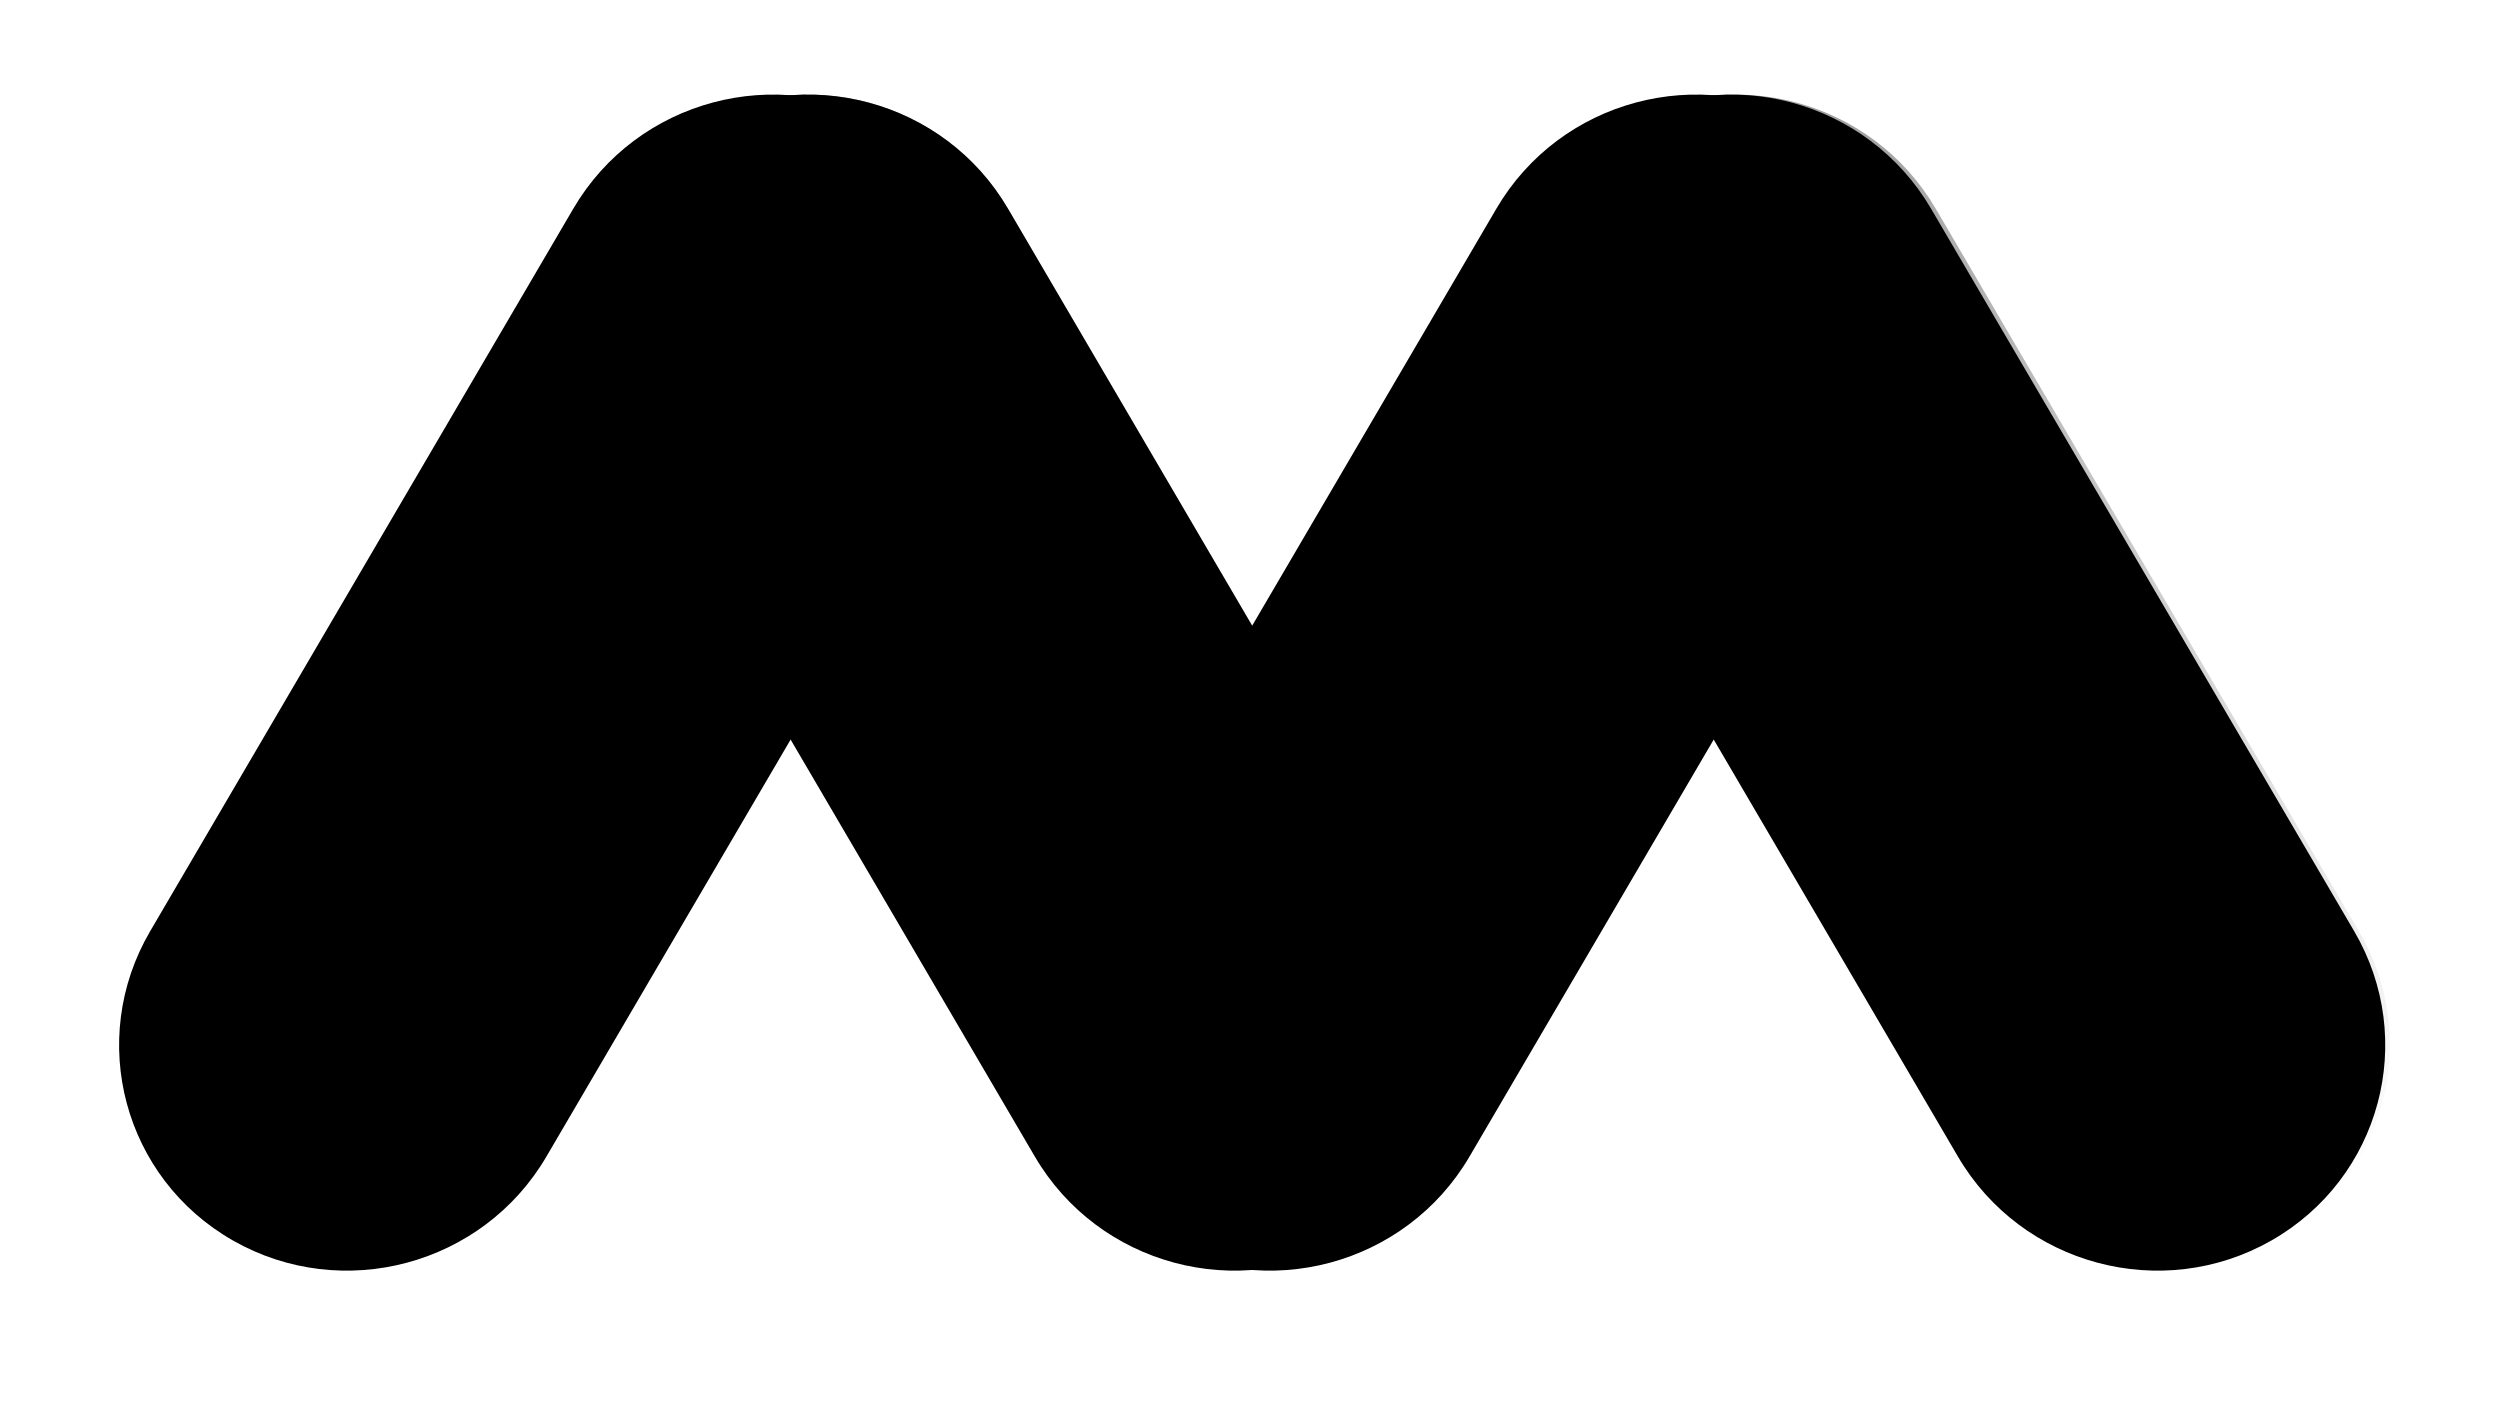
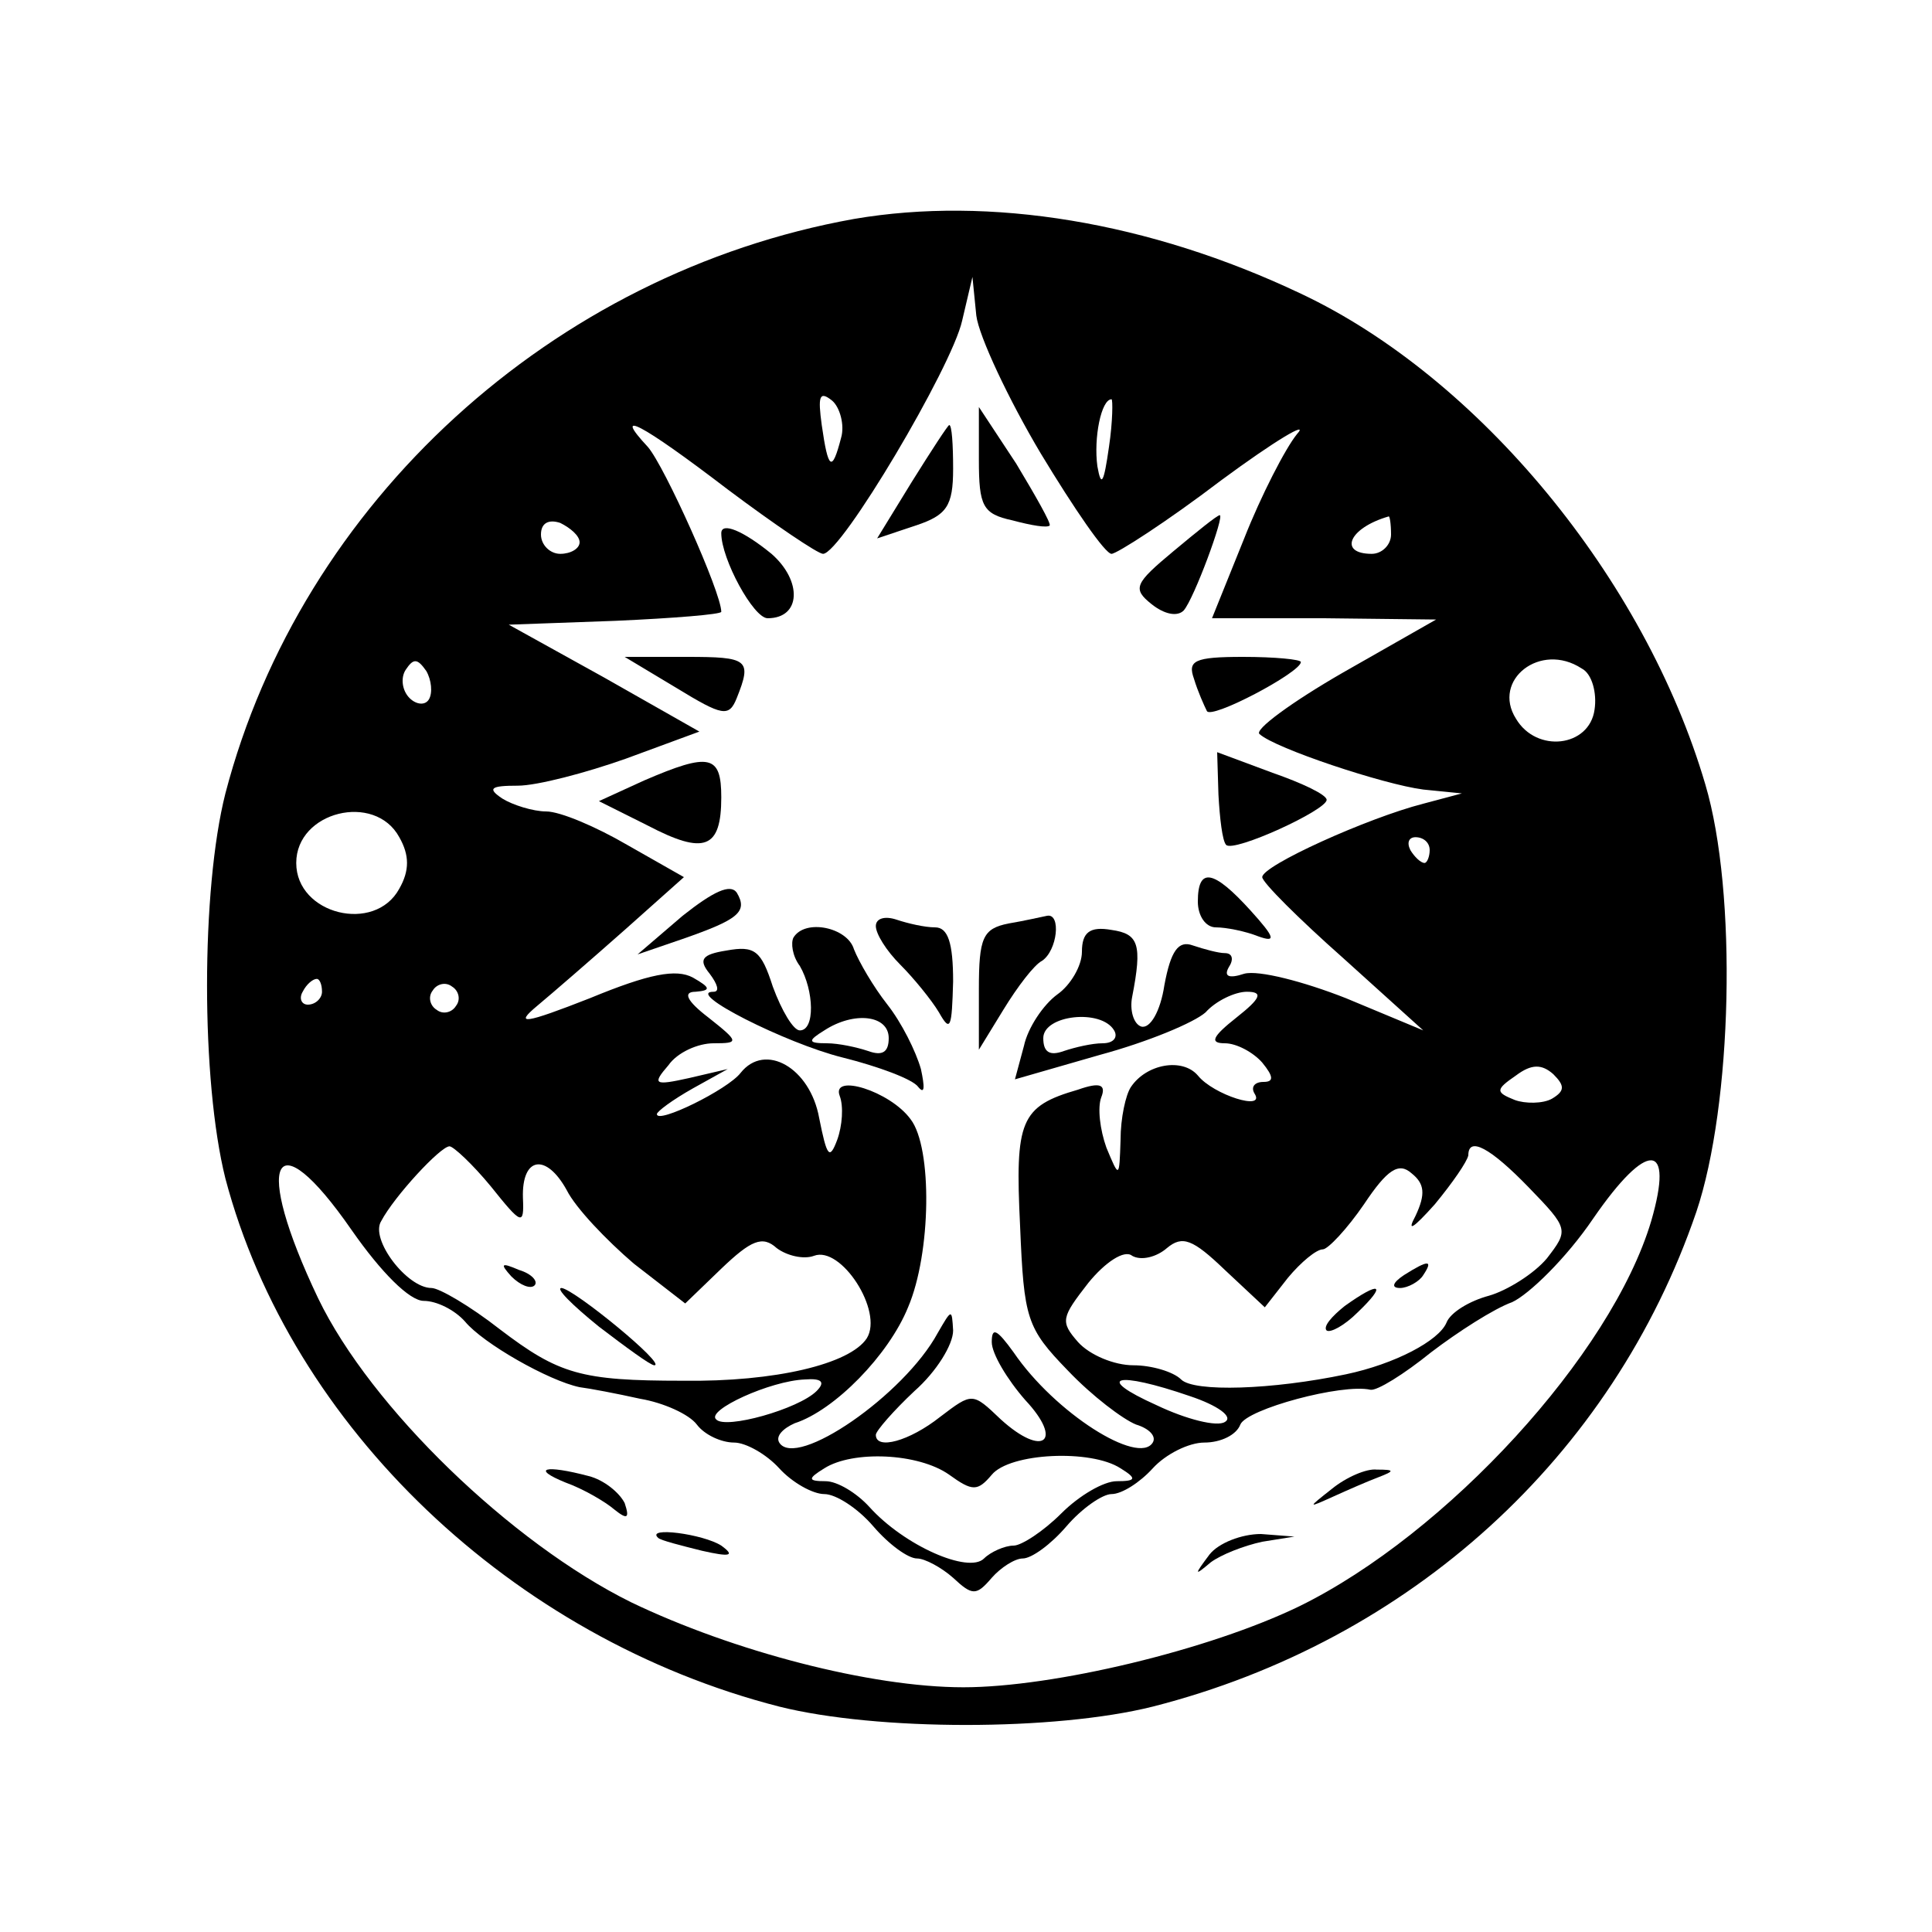
- <svg xmlns="http://www.w3.org/2000/svg" width="41" height="23" viewBox="0 0 41 23" fill="none">
-   <rect width="7.476" height="21.209" rx="3.738" transform="matrix(-0.869082 0.494669 0.50535 0.862914 29.7793 0.195007)" fill="currentColor" />
-   <rect width="7.476" height="21.209" rx="3.738" transform="matrix(-0.869082 0.494669 0.50535 0.862914 29.8559 0.195007)" fill="url(#paint0_linear_5_4)" fill-opacity="0.4" />
-   <rect width="7.476" height="21.209" rx="3.738" transform="matrix(0.869082 0.494669 -0.50535 0.862914 26.4307 0.195007)" fill="currentColor" />
-   <rect width="7.476" height="21.209" rx="3.738" transform="matrix(-0.869082 0.494669 0.50535 0.862914 14.6408 0.195007)" fill="currentColor" />
-   <rect width="7.476" height="21.209" rx="3.738" transform="matrix(-0.869082 0.494669 0.50535 0.862914 14.6408 0.195007)" fill="url(#paint1_linear_5_4)" fill-opacity="0.4" />
-   <rect width="7.476" height="21.209" rx="3.738" transform="matrix(0.869082 0.494669 -0.50535 0.862914 11.2921 0.195007)" fill="currentColor" />
-   <defs>
-     <linearGradient id="paint0_linear_5_4" x1="3.738" y1="0" x2="3.738" y2="21.209" gradientUnits="userSpaceOnUse">
-       <stop />
-       <stop offset="1" stop-opacity="0" />
-     </linearGradient>
-     <linearGradient id="paint1_linear_5_4" x1="3.738" y1="0" x2="3.738" y2="21.209" gradientUnits="userSpaceOnUse">
-       <stop />
-       <stop offset="1" stop-opacity="0" />
-     </linearGradient>
-   </defs>
+ <svg xmlns="http://www.w3.org/2000/svg" version="1.0" width="150pt" height="150pt" viewBox="0 0 150 150" preserveAspectRatio="xMidYMid meet">
+   <g transform="translate(0,150) scale(0.1,-0.1)" fill="#000000" stroke="none">
+     <path d="M663 1330 c-234 -42 -429 -220 -488 -446 -19 -75 -19 -223 0 -299 51 -193 223 -357 430 -410 76 -19 214 -19 290 0 200 51 357 194 422 384 28 83 32 248 7 332 -47 160 -176 316 -314 381 -118 56 -242 76 -347 58z m145 -182 c26 -43 50 -78 55 -78 4 0 43 25 85 57 42 31 69 47 59 36 -9 -11 -28 -48 -41 -81 l-25 -62 87 0 87 -1 -72 -41 c-40 -23 -70 -45 -65 -48 12 -11 96 -39 127 -43 l30 -3 -30 -8 c-43 -11 -125 -48 -125 -57 0 -4 28 -32 63 -63 l62 -56 -60 25 c-33 13 -68 22 -79 19 -12 -4 -16 -2 -12 5 4 6 3 11 -3 11 -5 0 -16 3 -25 6 -11 4 -17 -4 -22 -31 -3 -20 -11 -34 -18 -32 -6 2 -9 13 -7 23 8 41 5 49 -16 52 -17 3 -23 -2 -23 -17 0 -11 -9 -26 -19 -33 -11 -8 -23 -26 -26 -40 l-7 -26 66 19 c37 10 73 25 82 33 8 9 23 16 32 16 13 0 11 -5 -8 -20 -19 -15 -21 -20 -9 -20 9 0 22 -7 29 -15 9 -11 9 -15 1 -15 -7 0 -10 -4 -7 -9 9 -14 -32 -1 -44 14 -12 14 -40 9 -52 -9 -4 -6 -8 -24 -8 -41 -1 -30 -1 -30 -11 -6 -5 14 -7 31 -4 39 4 10 -1 12 -18 6 -45 -13 -49 -24 -45 -106 3 -72 5 -79 37 -112 19 -20 43 -38 53 -42 10 -3 16 -9 13 -14 -11 -18 -76 23 -108 70 -13 18 -17 20 -17 8 0 -9 12 -29 26 -45 30 -32 14 -45 -19 -15 -22 21 -22 21 -47 2 -24 -19 -50 -26 -50 -14 0 3 14 19 30 34 17 15 30 36 30 47 -1 17 -1 17 -12 -2 -26 -48 -110 -106 -123 -85 -3 5 3 11 12 15 31 10 73 53 88 90 18 42 19 124 2 146 -16 22 -62 36 -55 18 3 -8 2 -23 -2 -34 -6 -16 -8 -13 -14 17 -7 39 -42 59 -61 35 -10 -13 -65 -40 -65 -32 0 2 12 11 28 20 l27 15 -30 -7 c-27 -6 -29 -5 -16 10 7 10 23 17 35 17 20 0 20 1 -4 20 -17 13 -20 20 -10 20 12 1 12 3 -2 11 -13 7 -34 3 -80 -16 -51 -20 -59 -21 -41 -6 12 10 42 36 68 59 l46 41 -44 25 c-24 14 -52 26 -63 26 -10 0 -26 5 -34 10 -12 8 -9 10 12 10 15 0 53 10 84 21 l57 21 -74 42 -74 41 83 3 c45 2 82 5 82 7 0 15 -44 113 -57 128 -28 30 -6 19 62 -33 36 -27 70 -50 74 -50 14 0 100 145 108 181 l8 34 3 -30 c2 -16 25 -65 50 -107z m-155 12 c-7 -27 -10 -25 -15 10 -3 22 -2 27 8 19 6 -5 10 -19 7 -29z m208 -7 c-4 -28 -6 -32 -9 -15 -3 22 3 52 11 52 1 0 1 -17 -2 -37z m-411 -74 c0 -5 -7 -9 -15 -9 -8 0 -15 7 -15 15 0 9 6 12 15 9 8 -4 15 -10 15 -15z m630 6 c0 -8 -7 -15 -15 -15 -26 0 -18 20 13 29 1 1 2 -6 2 -14z m-747 -128 c-3 -5 -10 -4 -15 1 -6 6 -7 16 -3 22 6 9 9 9 16 -1 4 -7 5 -17 2 -22z m895 24 c8 -4 12 -19 10 -32 -4 -29 -45 -34 -61 -7 -19 30 19 60 51 39z m-918 -131 c8 -14 8 -26 0 -40 -19 -35 -80 -20 -80 20 0 40 61 55 80 20z m800 -10 c0 -5 -2 -10 -4 -10 -3 0 -8 5 -11 10 -3 6 -1 10 4 10 6 0 11 -4 11 -10z m-860 -110 c0 -5 -5 -10 -11 -10 -5 0 -7 5 -4 10 3 6 8 10 11 10 2 0 4 -4 4 -10z m104 -11 c-3 -5 -10 -7 -15 -3 -5 3 -7 10 -3 15 3 5 10 7 15 3 5 -3 7 -10 3 -15z m511 -19 c3 -5 0 -10 -9 -10 -8 0 -21 -3 -30 -6 -11 -4 -16 -1 -16 10 0 18 45 23 55 6z m340 -53 c-7 -4 -21 -4 -29 -1 -15 6 -15 8 1 19 12 9 20 9 29 1 9 -9 9 -13 -1 -19z m-824 -68 c24 -30 26 -31 25 -9 -1 32 18 35 34 6 7 -14 31 -39 52 -57 l40 -31 28 27 c23 22 32 26 43 16 8 -6 21 -9 29 -6 21 8 54 -43 41 -64 -13 -20 -71 -34 -143 -33 -79 0 -96 5 -142 40 -23 18 -47 32 -53 32 -19 0 -48 38 -39 52 10 19 46 58 53 58 3 0 18 -14 32 -31z m806 -1 c31 -32 31 -33 14 -55 -10 -12 -31 -25 -45 -29 -15 -4 -30 -13 -33 -21 -6 -14 -40 -32 -78 -40 -57 -12 -118 -14 -128 -4 -6 6 -23 11 -37 11 -15 0 -34 8 -43 18 -14 16 -13 19 8 46 13 16 28 26 34 21 7 -4 19 -1 27 6 12 10 20 7 45 -17 l31 -29 18 23 c10 12 22 22 27 22 4 0 19 16 32 35 18 27 27 33 37 24 10 -8 11 -16 3 -33 -7 -13 -2 -10 15 9 14 17 25 33 26 38 0 15 17 6 47 -25z m95 -26 c-31 -104 -159 -243 -273 -299 -70 -34 -191 -63 -261 -63 -72 0 -179 28 -258 66 -93 46 -202 151 -243 236 -51 107 -35 141 26 53 23 -33 45 -55 56 -55 10 0 24 -7 32 -16 14 -17 65 -46 89 -51 8 -1 29 -5 47 -9 18 -3 38 -12 44 -20 6 -8 19 -14 29 -14 9 0 25 -9 35 -20 10 -11 26 -20 35 -20 9 0 26 -11 38 -25 12 -14 27 -25 34 -25 6 0 19 -7 28 -15 15 -14 18 -14 30 0 7 8 18 15 24 15 7 0 22 11 34 25 12 14 28 25 35 25 8 0 22 9 32 20 10 11 28 20 40 20 13 0 25 6 28 14 5 12 79 32 101 27 5 -1 26 12 47 29 21 16 49 34 63 39 13 6 42 34 63 65 42 61 63 60 45 -2z m-648 -132 c-14 -14 -71 -30 -78 -22 -8 7 42 30 69 31 13 1 16 -2 9 -9z m290 -4 c21 -7 34 -16 27 -20 -6 -4 -30 2 -53 13 -49 22 -32 27 26 7z m-187 -61 c18 -13 22 -13 33 0 14 17 77 20 100 5 13 -8 12 -10 -3 -10 -10 0 -29 -11 -43 -25 -14 -14 -31 -25 -37 -25 -7 0 -18 -5 -23 -10 -12 -12 -62 10 -89 40 -10 11 -25 20 -34 20 -14 0 -14 2 -1 10 22 14 73 12 97 -5z" />
+     <path d="M760 1143 c0 -36 3 -42 26 -47 15 -4 27 -6 29 -4 1 2 -11 23 -26 48 l-29 44 0 -41z" />
+     <path d="M708 1126 l-27 -44 30 10 c24 8 29 15 29 44 0 19 -1 34 -3 34 -1 0 -14 -20 -29 -44z" />
+     <path d="M911 1072 c-30 -25 -32 -29 -17 -41 10 -8 20 -10 25 -5 8 9 32 74 28 74 -2 0 -18 -13 -36 -28z" />
+     <path d="M560 1086 c0 -20 25 -66 36 -66 26 0 27 29 3 50 -22 18 -39 25 -39 16z" />
+     <path d="M525 966 c36 -22 41 -23 47 -8 12 30 9 32 -39 32 l-48 0 40 -24z" />
+     <path d="M927 973 c3 -10 8 -21 10 -25 3 -7 73 30 73 38 0 2 -20 4 -45 4 -38 0 -43 -3 -38 -17z" />
+     <path d="M946 883 c1 -18 3 -36 6 -39 6 -6 78 27 78 35 0 4 -19 13 -42 21 l-43 16 1 -33z" />
+     <path d="M500 894 l-35 -16 38 -19 c44 -23 57 -18 57 22 0 33 -9 35 -60 13z" />
+     <path d="M530 789 l-35 -30 35 12 c43 15 51 21 42 36 -5 7 -18 1 -42 -18z" />
+     <path d="M930 800 c0 -11 6 -20 14 -20 8 0 23 -3 33 -7 14 -5 13 -1 -6 20 -29 32 -41 34 -41 7z" />
+     <path d="M680 781 c0 -6 8 -19 19 -30 10 -10 24 -27 30 -37 9 -16 10 -12 11 24 0 30 -4 42 -14 42 -8 0 -21 3 -30 6 -9 3 -16 1 -16 -5z" />
+     <path d="M783 783 c-20 -4 -23 -11 -23 -51 l0 -47 19 31 c11 18 24 35 30 38 12 8 15 37 4 35 -5 -1 -18 -4 -30 -6z" />
+     <path d="M616 772 c-2 -4 -1 -14 5 -22 11 -19 12 -50 0 -50 -5 0 -14 15 -21 34 -9 28 -14 32 -36 28 -19 -3 -22 -7 -13 -18 6 -8 8 -14 3 -14 -23 0 56 -40 100 -51 28 -7 55 -17 59 -23 5 -6 5 0 2 14 -4 14 -15 36 -26 50 -11 14 -22 33 -26 43 -5 17 -38 24 -47 9z m74 -78 c0 -11 -5 -14 -16 -10 -9 3 -23 6 -32 6 -15 0 -15 2 -2 10 23 15 50 12 50 -6z" />
+     <path d="M397 509 c7 -7 15 -10 18 -7 3 3 -2 9 -12 12 -14 6 -15 5 -6 -5z" />
+     <path d="M465 470 c21 -16 40 -30 43 -30 10 0 -62 59 -72 60 -5 0 8 -13 29 -30z" />
+     <path d="M1090 510 c-9 -6 -10 -10 -3 -10 6 0 15 5 18 10 8 12 4 12 -15 0z" />
+     <path d="M1044 486 c-10 -8 -17 -16 -14 -19 3 -2 14 4 24 14 23 22 18 25 -10 5z" />
+     <path d="M439 349 c14 -5 31 -15 38 -21 10 -8 12 -7 8 5 -4 8 -16 18 -28 21 -34 9 -45 6 -18 -5z" />
+     <path d="M1034 344 c-19 -15 -19 -15 1 -6 11 5 27 12 35 15 13 5 13 6 -1 6 -8 1 -24 -6 -35 -15z" />
+     <path d="M511 306 c2 -2 18 -6 34 -10 22 -5 26 -4 15 4 -14 9 -59 15 -49 6z" />
+     <path d="M939 293 c-12 -16 -12 -17 1 -6 8 6 26 13 40 16 l25 4 -26 2 c-15 0 -33 -7 -40 -16z" />
+   </g>
</svg>
